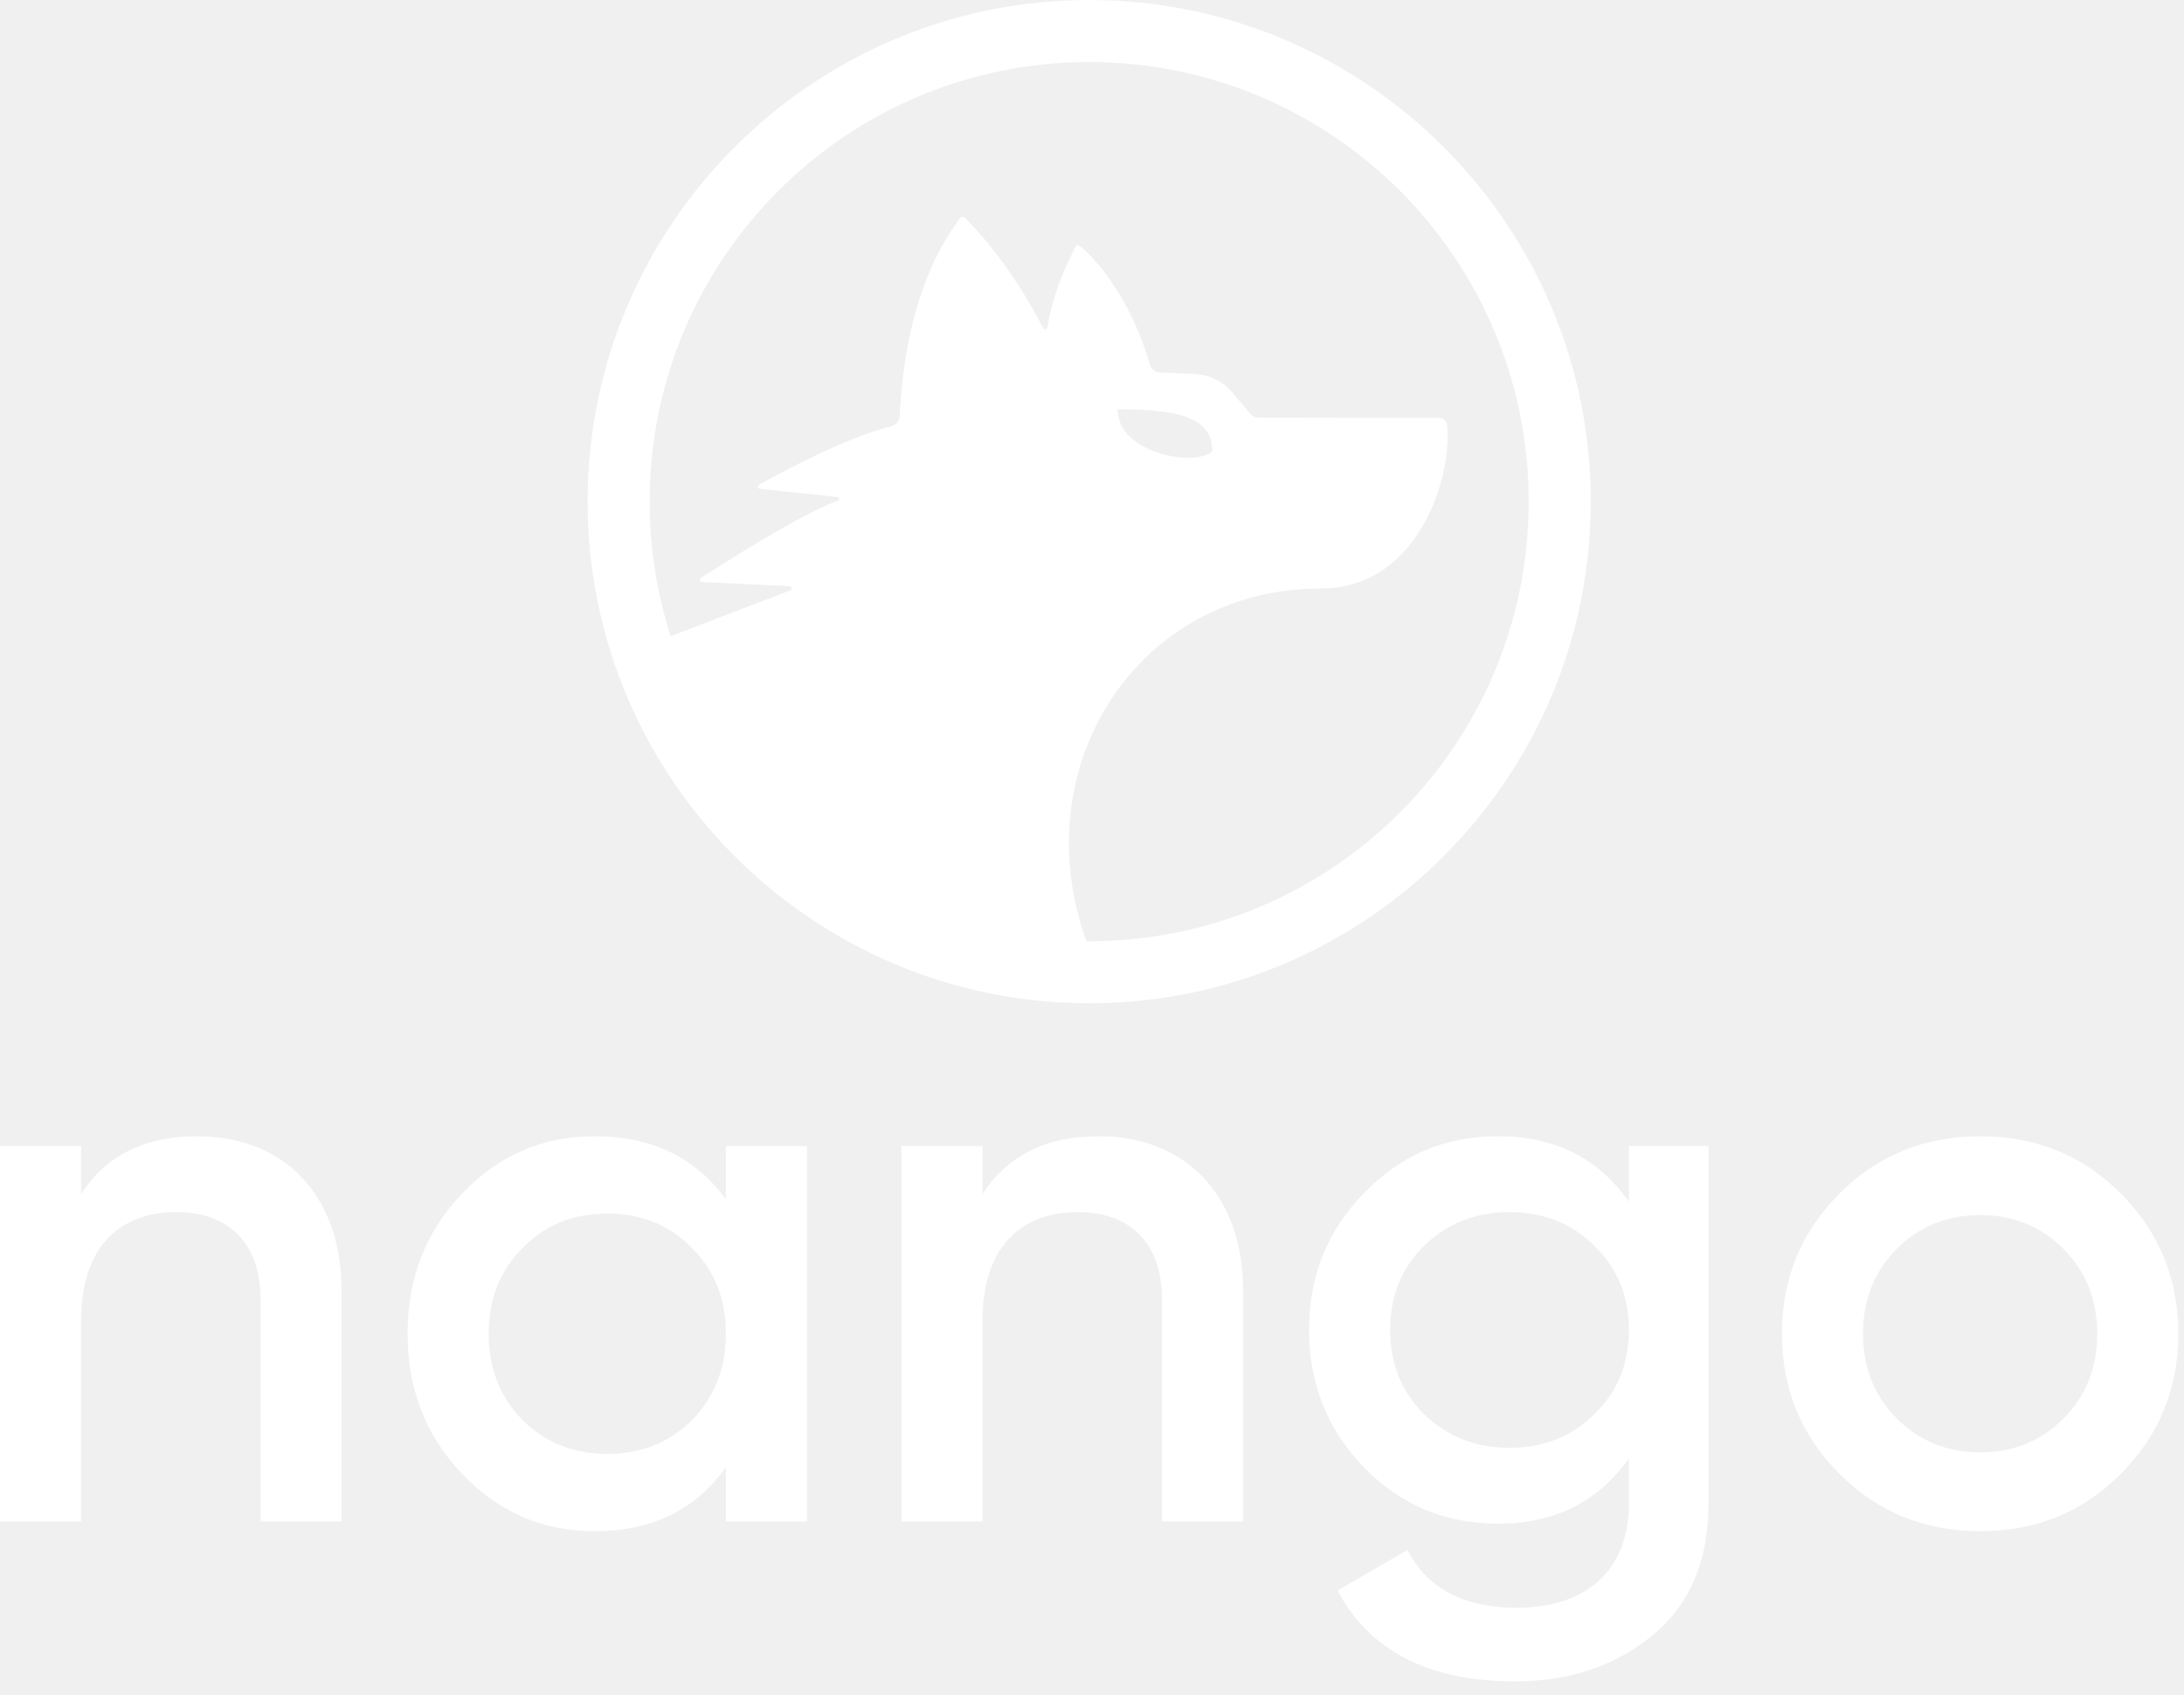
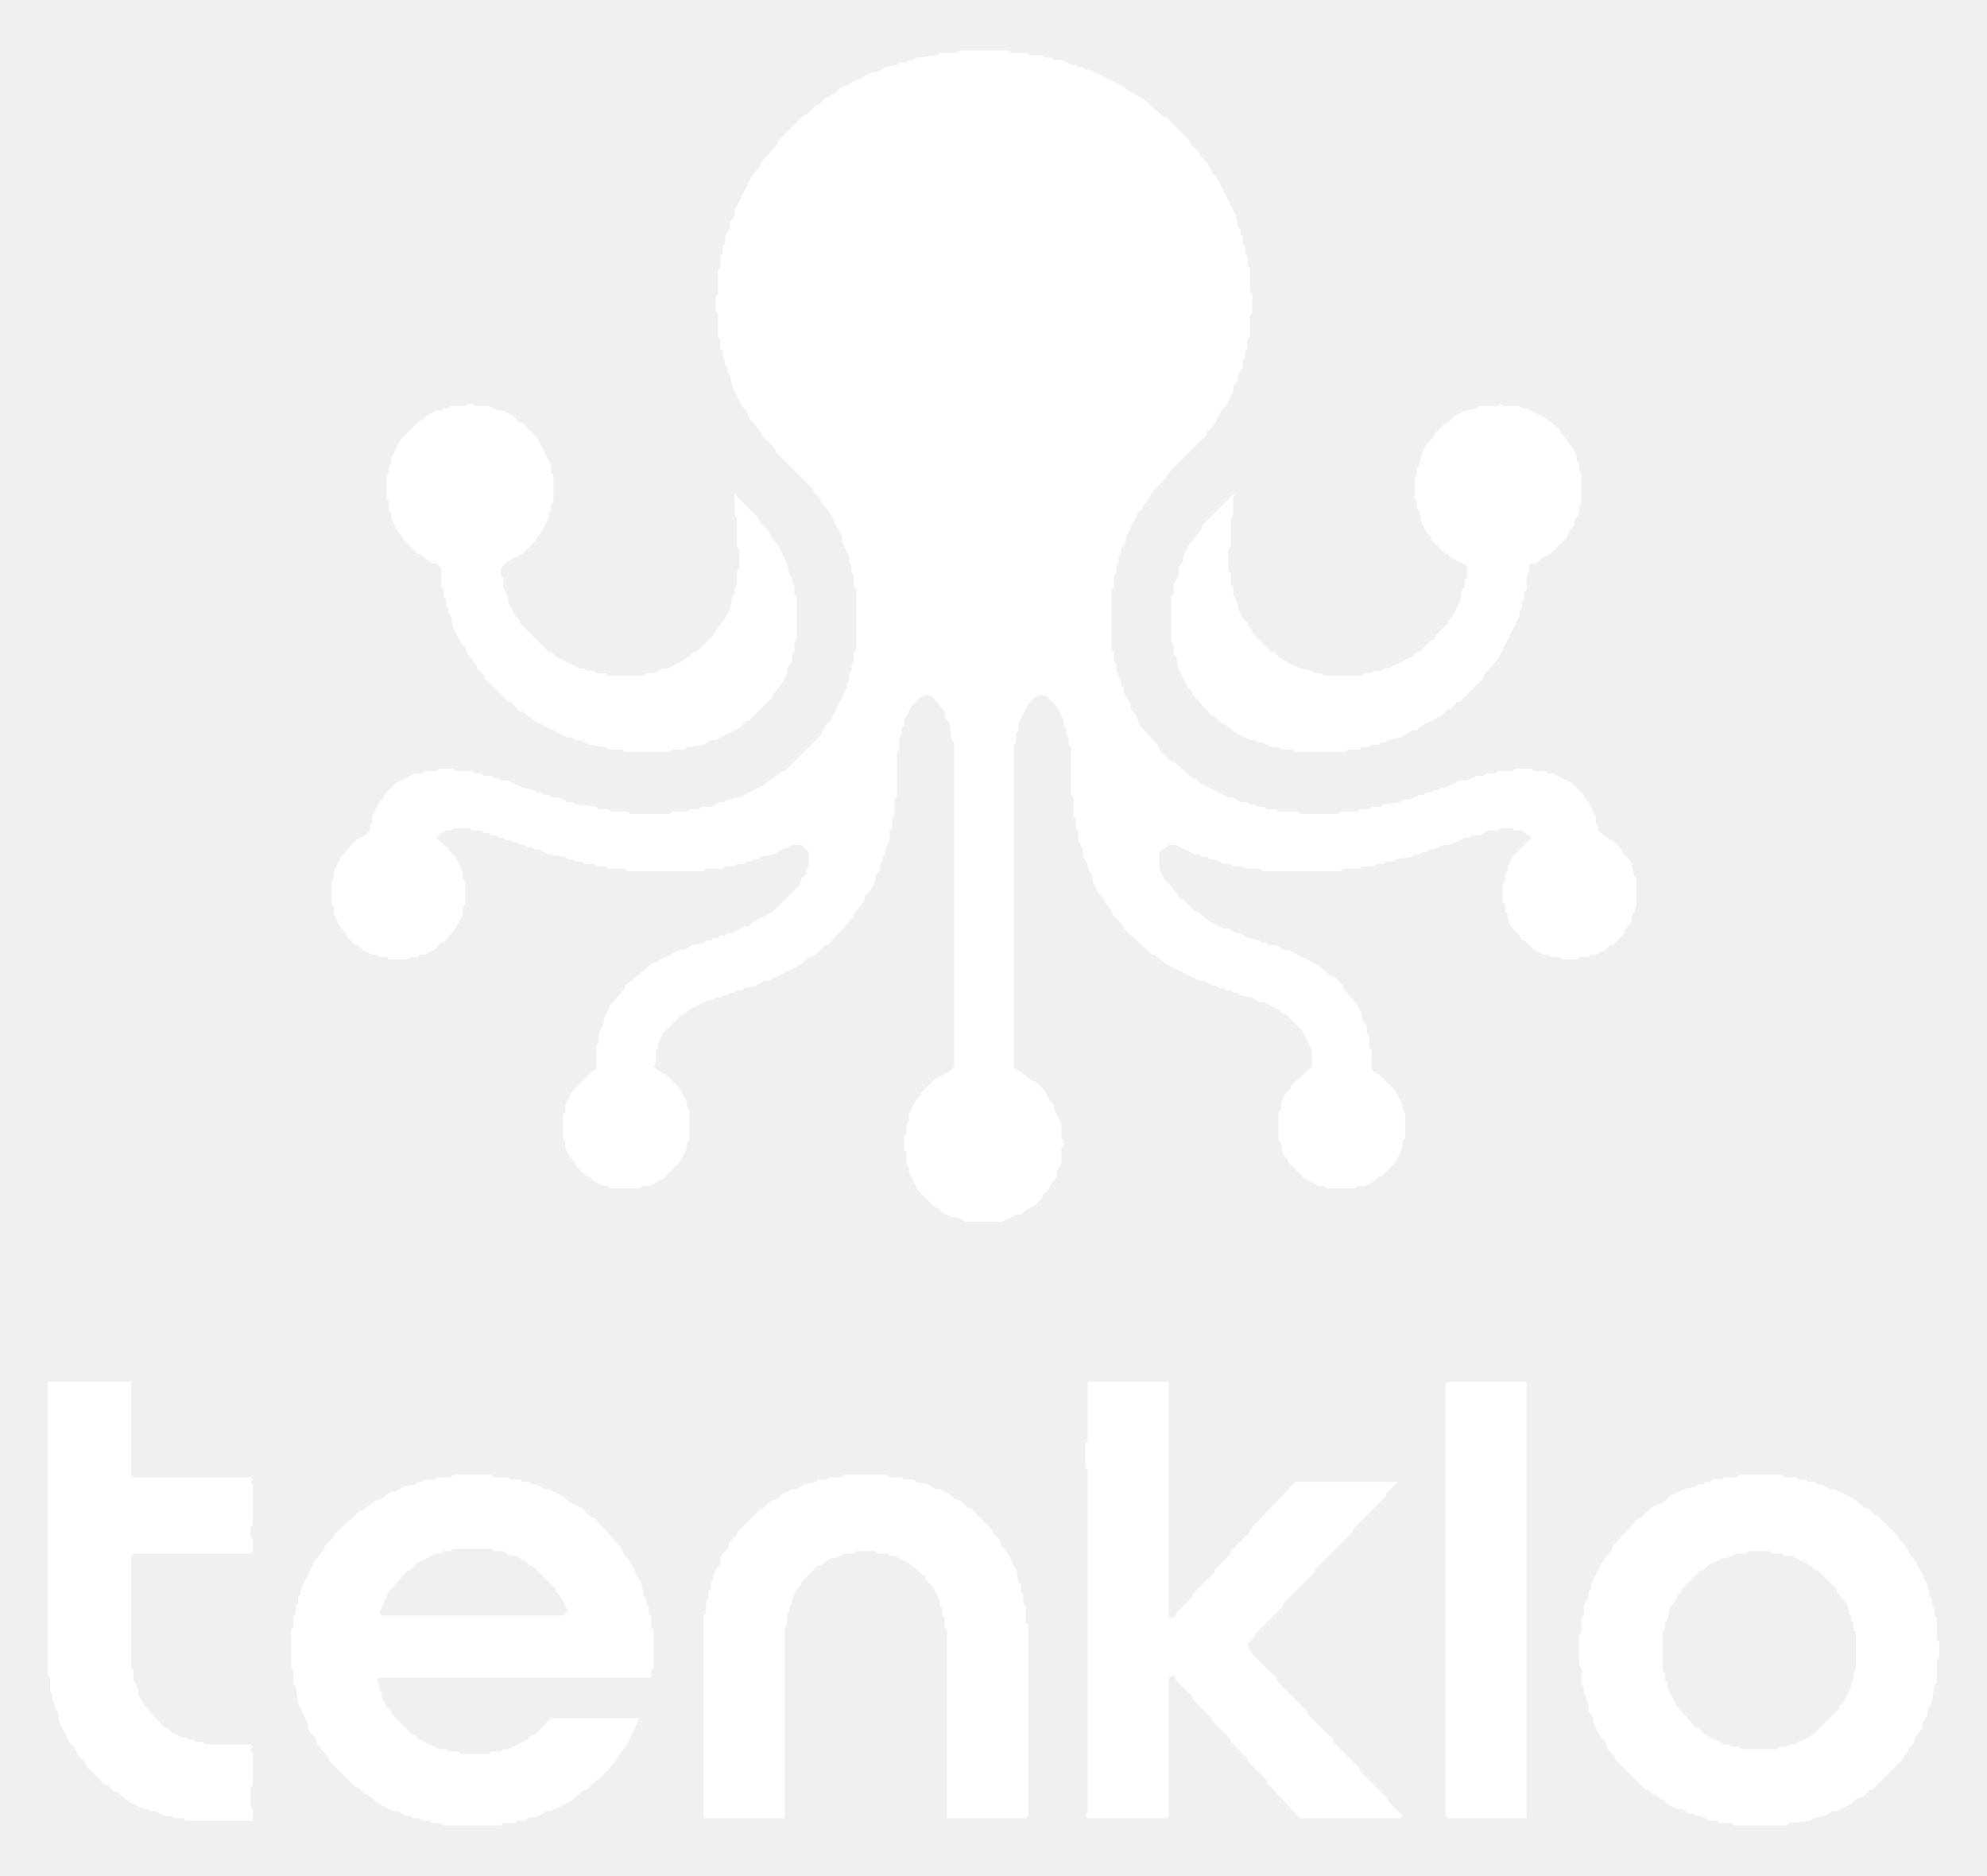
- <svg xmlns="http://www.w3.org/2000/svg" width="250" height="194" viewBox="0 0 250 194" fill="none">
-   <path d="M39.103 147.751V174.133H29.821V148.697C29.821 142.253 26.127 138.727 20.198 138.727C13.666 138.727 9.283 142.767 9.283 151.104V174.133H0V131.165H9.283V136.665C12.118 132.282 16.5 130.049 22.602 130.049C32.485 130.049 39.103 136.752 39.103 147.751Z" fill="white" />
-   <path d="M69.514 166.4C73.383 166.4 76.647 165.109 79.225 162.531C81.805 159.867 83.093 156.602 83.093 152.649C83.093 148.696 81.805 145.431 79.225 142.853C76.647 140.188 73.383 138.9 69.514 138.9C65.647 138.9 62.384 140.188 59.804 142.853C57.226 145.431 55.937 148.696 55.937 152.649C55.937 156.602 57.226 159.867 59.804 162.531C62.384 165.109 65.647 166.4 69.514 166.4ZM83.093 131.165H92.375V174.133H83.093V167.946C79.568 172.845 74.586 175.251 68.053 175.251C62.126 175.251 57.14 173.103 52.928 168.718C48.718 164.337 46.656 158.922 46.656 152.649C46.656 146.29 48.718 140.961 52.928 136.58C57.14 132.197 62.126 130.049 68.053 130.049C74.586 130.049 79.568 132.455 83.093 137.267V131.165Z" fill="white" />
-   <path d="M142.294 147.751V174.133H133.013V148.697C133.013 142.253 129.319 138.727 123.388 138.727C116.857 138.727 112.473 142.767 112.473 151.104V174.133H103.191V131.165H112.473V136.665C115.31 132.282 119.692 130.049 125.794 130.049C135.676 130.049 142.294 136.752 142.294 147.751Z" fill="white" />
-   <path d="M172.793 165.713C176.659 165.713 179.927 164.421 182.503 161.846C185.169 159.268 186.457 156.088 186.457 152.218C186.457 148.351 185.169 145.173 182.503 142.595C179.927 140.016 176.659 138.728 172.793 138.728C168.926 138.728 165.659 140.016 162.997 142.595C160.417 145.173 159.13 148.351 159.13 152.218C159.13 156.088 160.417 159.268 162.997 161.846C165.659 164.421 168.926 165.713 172.793 165.713ZM186.457 131.165H195.566V172.157C195.566 178.688 193.417 183.673 189.121 187.197C184.823 190.718 179.581 192.439 173.481 192.439C163.597 192.439 156.808 189.001 153.112 182.04L161.105 177.4C163.339 181.782 167.55 184.015 173.651 184.015C181.644 184.015 186.457 179.633 186.457 172.157V166.916C182.932 171.9 177.948 174.391 171.503 174.391C165.403 174.391 160.333 172.242 156.121 167.946C151.909 163.563 149.847 158.322 149.847 152.218C149.847 146.118 151.909 140.875 156.121 136.58C160.333 132.197 165.403 130.049 171.503 130.049C177.948 130.049 182.932 132.539 186.457 137.525V131.165Z" fill="white" />
-   <path d="M226.664 166.228C230.446 166.228 233.625 164.94 236.204 162.361C238.78 159.783 240.07 156.515 240.07 152.649C240.07 148.782 238.78 145.515 236.204 142.939C233.625 140.36 230.446 139.07 226.664 139.07C222.883 139.07 219.705 140.36 217.125 142.939C214.547 145.515 213.26 148.782 213.26 152.649C213.26 156.515 214.547 159.783 217.125 162.361C219.705 164.94 222.883 166.228 226.664 166.228ZM210.592 168.719C206.21 164.336 203.976 159.009 203.976 152.649C203.976 146.291 206.21 140.96 210.592 136.579C214.977 132.196 220.39 130.049 226.664 130.049C233.022 130.049 238.352 132.196 242.735 136.579C247.117 140.96 249.352 146.291 249.352 152.649C249.352 159.009 247.117 164.336 242.735 168.719C238.352 173.104 233.022 175.252 226.664 175.252C220.39 175.252 214.977 173.104 210.592 168.719Z" fill="white" />
-   <path d="M127.933 46.834C135.635 46.834 138.763 48.066 138.763 51.655C136.967 53.451 127.933 52.002 127.933 46.834ZM124.676 107.726C124.571 107.726 124.464 107.725 124.358 107.724C117.141 87.647 130.236 67.352 151.228 67.352C162.271 67.352 166.268 54.71 165.641 48.657C165.578 48.185 165.202 47.84 164.762 47.84L144.074 47.809C143.717 47.809 143.376 47.652 143.144 47.38L141.015 44.871C139.972 43.643 138.468 42.902 136.859 42.822L132.719 42.614C132.194 42.588 131.755 42.221 131.614 41.716C129.865 35.48 126.427 30.51 123.643 28.171C123.458 28.016 123.177 28.091 123.068 28.307C121.596 31.219 120.467 34.09 119.881 37.477C119.836 37.734 119.496 37.734 119.362 37.475C116.902 32.696 113.729 28.194 110.45 24.923C110.288 24.761 110.021 24.779 109.884 24.963C107.057 28.788 103.591 35.434 102.988 47.635C102.96 48.177 102.59 48.633 102.065 48.767C96.748 50.118 89.582 53.984 87.113 55.367C86.553 55.681 86.657 55.908 87.128 55.961C87.601 56.015 95.398 56.831 95.74 56.868C96.081 56.904 96.217 57.18 95.792 57.339C91.593 58.901 83.002 64.359 80.362 66.064C79.86 66.389 80.18 66.6 80.462 66.62C80.743 66.639 89.832 67.054 90.246 67.073C90.66 67.092 90.869 67.45 90.339 67.627C90.05 67.724 83.051 70.408 76.768 72.82C75.208 67.965 74.365 62.787 74.365 57.414C74.365 29.627 96.89 7.102 124.676 7.102C152.464 7.102 174.988 29.627 174.988 57.414C174.988 85.201 152.464 107.726 124.676 107.726ZM124.676 -3.05176e-05C93.018 -3.05176e-05 67.262 25.755 67.262 57.414C67.262 89.071 93.018 114.828 124.676 114.828C156.334 114.828 182.091 89.071 182.091 57.414C182.091 25.755 156.334 -3.05176e-05 124.676 -3.05176e-05Z" fill="white" />
+ <svg xmlns="http://www.w3.org/2000/svg" width="250" height="236" viewBox="214 247 833 784" fill="none" role="img" aria-label="Tenklo">
+   <path fill-rule="evenodd" d="M868,426 L862,421 L854,417 L852,417 L851,416 L844,416 L843,415 L842,416 L834,416 L833,417 L828,418 L824,420 L821,423 L820,423 L815,428 L815,429 L812,432 L810,436 L809,441 L808,442 L808,445 L807,446 L807,455 L808,456 L808,459 L809,460 L810,465 L812,469 L814,471 L814,472 L820,478 L821,478 L823,480 L829,483 L829,488 L828,489 L828,492 L827,493 L826,498 L823,504 L821,506 L821,507 L816,512 L815,514 L814,514 L809,519 L808,519 L806,521 L796,526 L794,526 L793,527 L790,527 L789,528 L786,528 L785,529 L769,529 L768,528 L765,528 L764,527 L759,526 L751,522 L748,519 L747,519 L739,511 L739,510 L737,508 L737,507 L735,505 L733,501 L733,499 L731,495 L731,492 L730,491 L730,486 L729,485 L729,476 L730,475 L730,463 L731,462 L731,454 L732,453 L731,453 L718,466 L718,467 L712,475 L710,479 L710,481 L708,484 L708,487 L706,491 L706,495 L705,496 L705,515 L706,516 L706,520 L707,521 L708,526 L712,534 L714,536 L714,537 L722,546 L723,546 L726,549 L727,549 L732,553 L738,556 L740,556 L741,557 L743,557 L747,559 L750,559 L751,560 L756,560 L757,561 L778,561 L779,560 L784,560 L785,559 L788,559 L789,558 L792,558 L793,557 L795,557 L796,556 L801,555 L806,552 L808,552 L810,550 L818,546 L821,543 L822,543 L825,540 L826,540 L836,530 L836,529 L842,522 L851,504 L851,502 L852,501 L852,498 L853,497 L853,494 L854,493 L854,487 L855,486 L855,483 L856,482 L858,482 L860,480 L864,478 L871,471 L872,468 L874,466 L874,464 L876,461 L876,458 L877,457 L877,444 L876,443 L876,440 L875,439 L875,437 L873,433 L871,431 L871,430 L868,427Z M382,430 L378,438 L378,440 L377,441 L377,444 L376,445 L376,455 L377,456 L377,460 L378,461 L378,463 L381,469 L383,471 L383,472 L389,478 L390,478 L395,482 L397,482 L399,484 L399,492 L400,493 L400,496 L401,497 L401,500 L402,501 L402,503 L403,504 L404,509 L407,515 L409,517 L410,520 L414,525 L414,526 L417,529 L417,530 L427,540 L428,540 L432,544 L433,544 L438,548 L452,555 L454,555 L455,556 L457,556 L461,558 L468,559 L469,560 L475,560 L476,561 L495,561 L496,560 L501,560 L502,559 L509,558 L512,556 L514,556 L524,551 L527,548 L528,548 L538,538 L538,537 L542,532 L544,528 L544,526 L546,523 L546,520 L547,519 L547,515 L548,514 L548,496 L547,495 L547,491 L546,490 L546,488 L545,487 L544,482 L540,474 L538,472 L536,468 L532,464 L532,463 L522,453 L522,462 L523,463 L523,475 L524,476 L524,484 L523,485 L523,491 L522,492 L522,495 L521,496 L520,501 L518,505 L514,510 L514,511 L506,519 L505,519 L500,523 L494,526 L492,526 L488,528 L485,528 L484,529 L469,529 L468,528 L464,528 L463,527 L460,527 L459,526 L457,526 L447,521 L445,519 L444,519 L432,507 L432,506 L430,504 L427,498 L427,496 L425,492 L425,488 L424,487 L424,484 L427,481 L433,478 L439,472 L439,471 L441,469 L444,463 L444,461 L445,460 L445,457 L446,456 L446,445 L445,444 L445,441 L439,429 L433,423 L432,423 L429,420 L425,418 L423,418 L419,416 L413,416 L412,415 L410,415 L409,416 L403,416 L402,417 L400,417 L399,418 L397,418 L393,420 L391,422 L390,422Z M580,276 L566,283 L564,285 L560,287 L557,290 L556,290 L552,294 L551,294 L540,305 L540,306 L533,314 L533,315 L529,320 L522,334 L522,336 L520,339 L520,341 L518,345 L518,348 L517,349 L517,352 L516,353 L516,358 L515,359 L515,369 L514,370 L514,376 L515,377 L515,387 L516,388 L516,392 L517,393 L517,396 L518,397 L518,399 L519,400 L519,402 L520,403 L521,408 L525,416 L527,418 L528,421 L533,427 L533,428 L539,434 L539,435 L555,451 L555,452 L558,455 L558,456 L562,461 L567,471 L567,473 L570,479 L570,482 L571,483 L571,486 L572,487 L572,492 L573,493 L573,518 L572,519 L572,523 L571,524 L571,527 L570,528 L570,531 L569,532 L569,534 L562,548 L560,550 L558,554 L543,569 L542,569 L534,575 L524,580 L522,580 L521,581 L519,581 L518,582 L516,582 L512,584 L508,584 L507,585 L503,585 L502,586 L496,586 L495,587 L478,587 L477,586 L470,586 L469,585 L465,585 L464,584 L455,583 L454,582 L452,582 L448,580 L445,580 L444,579 L442,579 L441,578 L439,578 L438,577 L433,576 L427,573 L424,573 L423,572 L421,572 L420,571 L417,571 L416,570 L413,570 L412,569 L405,569 L404,568 L398,568 L397,569 L392,569 L391,570 L388,570 L380,574 L375,579 L375,580 L373,582 L370,588 L370,591 L369,592 L369,594 L367,596 L363,598 L357,605 L354,611 L354,614 L353,615 L353,625 L354,626 L354,629 L357,635 L359,637 L359,638 L363,642 L364,642 L366,644 L370,646 L372,646 L373,647 L376,647 L377,648 L385,648 L386,647 L389,647 L390,646 L392,646 L396,644 L399,641 L400,641 L405,635 L408,629 L408,626 L409,625 L409,615 L408,614 L408,611 L405,605 L402,602 L402,601 L400,600 L397,597 L399,595 L401,594 L403,594 L404,593 L411,593 L412,594 L416,594 L417,595 L419,595 L420,596 L422,596 L423,597 L425,597 L426,598 L428,598 L429,599 L431,599 L432,600 L434,600 L435,601 L437,601 L438,602 L440,602 L444,604 L451,605 L452,606 L454,606 L455,607 L458,607 L459,608 L463,608 L464,609 L468,609 L469,610 L476,610 L477,611 L509,611 L510,610 L517,610 L518,609 L522,609 L523,608 L526,608 L527,607 L529,607 L530,606 L532,606 L533,605 L538,604 L546,600 L550,600 L553,603 L553,609 L552,610 L552,612 L550,614 L549,617 L538,628 L530,632 L528,634 L526,634 L521,637 L519,637 L518,638 L516,638 L515,639 L513,639 L512,640 L510,640 L509,641 L504,642 L501,644 L499,644 L487,650 L476,659 L476,660 L470,667 L467,673 L467,675 L465,679 L465,683 L464,684 L464,694 L462,695 L454,703 L451,709 L451,712 L450,713 L450,723 L451,724 L451,727 L453,731 L455,733 L455,734 L460,739 L461,739 L463,741 L467,743 L469,743 L470,744 L482,744 L483,743 L486,743 L492,740 L499,733 L502,727 L502,725 L503,724 L503,711 L502,710 L502,708 L499,702 L493,696 L492,696 L488,693 L489,691 L489,686 L490,685 L490,683 L492,679 L500,671 L501,671 L503,669 L511,665 L513,665 L514,664 L516,664 L517,663 L519,663 L520,662 L522,662 L523,661 L525,661 L526,660 L531,659 L534,657 L536,657 L550,650 L552,648 L556,646 L560,642 L561,642 L572,630 L572,629 L576,624 L577,621 L579,619 L581,615 L581,613 L583,610 L583,608 L584,607 L584,605 L585,604 L585,602 L587,598 L587,594 L588,593 L588,589 L589,588 L589,581 L590,580 L590,561 L591,560 L591,555 L592,554 L592,551 L593,550 L593,548 L596,542 L600,538 L603,537 L605,538 L610,544 L610,546 L612,549 L613,556 L614,557 L614,693 L612,695 L606,698 L600,704 L600,705 L598,707 L595,713 L595,716 L594,717 L594,721 L593,722 L593,728 L594,729 L594,734 L595,735 L595,737 L599,745 L606,752 L607,752 L609,754 L613,756 L615,756 L619,758 L634,758 L640,755 L642,755 L644,753 L648,751 L651,748 L651,747 L654,744 L654,743 L657,739 L657,737 L659,733 L659,727 L660,726 L660,724 L659,723 L659,717 L656,711 L656,709 L654,707 L652,703 L648,699 L647,699 L639,693 L639,558 L640,557 L640,553 L641,552 L641,549 L645,541 L648,538 L651,537 L653,538 L657,542 L660,548 L660,550 L661,551 L661,554 L662,555 L662,558 L663,559 L663,579 L664,580 L664,588 L665,589 L665,593 L666,594 L666,598 L668,602 L668,605 L670,608 L670,610 L672,613 L672,615 L675,621 L677,623 L677,624 L679,626 L681,630 L685,634 L685,635 L697,646 L698,646 L703,650 L717,657 L719,657 L722,659 L724,659 L725,660 L727,660 L728,661 L730,661 L731,662 L733,662 L734,663 L739,664 L742,666 L744,666 L750,669 L752,671 L753,671 L760,678 L764,686 L764,693 L755,701 L755,702 L753,704 L751,708 L751,711 L750,712 L750,724 L751,725 L752,730 L754,732 L754,733 L761,740 L767,743 L769,743 L770,744 L782,744 L783,743 L786,743 L790,741 L792,739 L793,739 L799,733 L802,727 L802,724 L803,723 L803,712 L802,711 L802,709 L799,703 L792,696 L791,696 L789,694 L789,686 L788,685 L788,680 L787,679 L787,676 L785,673 L785,671 L783,667 L777,660 L777,659 L773,655 L772,655 L766,650 L754,644 L752,644 L749,642 L746,642 L745,641 L743,641 L742,640 L737,639 L734,637 L732,637 L729,635 L727,635 L721,632 L716,628 L715,628 L710,623 L708,622 L708,621 L702,614 L700,610 L700,603 L704,600 L707,600 L715,604 L717,604 L718,605 L720,605 L721,606 L723,606 L727,608 L730,608 L731,609 L735,609 L736,610 L742,610 L743,611 L776,611 L777,610 L784,610 L785,609 L790,609 L791,608 L794,608 L795,607 L798,607 L799,606 L806,605 L807,604 L809,604 L810,603 L812,603 L813,602 L815,602 L819,600 L822,600 L828,597 L830,597 L831,596 L834,596 L838,594 L842,594 L843,593 L848,593 L849,594 L852,594 L856,597 L848,605 L846,609 L846,611 L845,612 L845,615 L844,616 L844,624 L845,625 L845,628 L846,629 L846,631 L848,635 L851,638 L852,640 L853,640 L857,644 L861,646 L863,646 L864,647 L868,647 L869,648 L875,648 L876,647 L880,647 L881,646 L883,646 L887,644 L889,642 L890,642 L895,637 L895,636 L898,632 L898,630 L900,626 L900,614 L899,613 L898,608 L897,606 L894,603 L894,602 L890,598 L889,598 L884,594 L884,592 L883,591 L883,588 L880,582 L878,580 L878,579 L873,574 L865,570 L863,570 L862,569 L857,569 L856,568 L849,568 L848,569 L842,569 L841,570 L837,570 L836,571 L833,571 L829,573 L826,573 L820,576 L818,576 L817,577 L815,577 L814,578 L812,578 L811,579 L809,579 L805,581 L802,581 L801,582 L794,583 L793,584 L789,584 L788,585 L784,585 L783,586 L776,586 L775,587 L759,587 L758,586 L750,586 L749,585 L745,585 L744,584 L741,584 L740,583 L738,583 L737,582 L734,582 L731,580 L729,580 L717,574 L715,572 L714,572 L706,565 L705,565 L700,560 L700,559 L692,550 L690,545 L688,543 L688,541 L685,536 L685,534 L684,533 L684,531 L682,527 L682,524 L681,523 L681,519 L680,518 L680,493 L681,492 L681,487 L682,486 L682,483 L683,482 L683,479 L684,478 L684,476 L686,473 L686,471 L691,461 L693,459 L693,458 L695,456 L697,452 L703,446 L703,445 L720,428 L720,427 L723,424 L726,418 L728,416 L731,410 L731,408 L733,405 L733,403 L735,400 L735,397 L736,396 L736,393 L737,392 L737,388 L738,387 L738,378 L739,377 L739,369 L738,368 L738,358 L737,357 L737,353 L736,352 L736,349 L735,348 L735,345 L734,344 L734,342 L733,341 L732,336 L724,320 L722,318 L720,314 L717,311 L717,310 L713,306 L713,305 L703,295 L702,295 L693,287 L687,284 L685,282 L671,275 L669,275 L668,274 L666,274 L665,273 L663,273 L659,271 L656,271 L655,270 L652,270 L651,269 L646,269 L645,268 L638,268 L637,267 L616,267 L615,268 L608,268 L607,269 L598,270 L597,271 L595,271 L594,272 L591,272 L590,273 L585,274 L582,276Z" fill="#FFFFFF" />
+   <path fill-rule="evenodd" d="M943,864 L942,865 L937,865 L936,866 L932,866 L931,867 L929,867 L928,868 L926,868 L925,869 L920,870 L914,873 L912,875 L906,878 L902,882 L901,882 L890,894 L890,895 L886,900 L881,910 L881,912 L880,913 L880,915 L878,919 L878,923 L877,924 L877,930 L876,931 L876,944 L877,945 L877,952 L878,953 L878,956 L879,957 L879,959 L880,960 L880,963 L882,966 L882,968 L885,974 L887,976 L888,979 L891,982 L891,983 L904,996 L905,996 L907,998 L908,998 L910,1000 L911,1000 L913,1002 L917,1004 L919,1004 L922,1006 L924,1006 L925,1007 L927,1007 L931,1009 L934,1009 L935,1010 L940,1010 L941,1011 L963,1011 L964,1010 L973,1009 L974,1008 L979,1007 L982,1005 L984,1005 L990,1002 L992,1000 L995,999 L998,996 L999,996 L1012,983 L1012,982 L1014,980 L1014,979 L1016,977 L1017,974 L1020,970 L1020,968 L1022,965 L1022,963 L1024,959 L1025,952 L1026,951 L1026,942 L1027,941 L1027,934 L1026,933 L1026,924 L1025,923 L1025,920 L1024,919 L1024,916 L1023,915 L1022,910 L1017,900 L1015,898 L1013,894 L1010,891 L1010,890 L1001,881 L1000,881 L997,878 L996,878 L991,874 L983,870 L981,870 L978,868 L976,868 L975,867 L972,867 L971,866 L968,866 L967,865 L962,865 L961,864Z M947,896 L956,896 L957,897 L961,897 L962,898 L965,898 L973,902 L975,904 L976,904 L984,912 L984,913 L988,918 L989,920 L989,922 L990,923 L990,925 L991,926 L991,929 L992,930 L992,946 L991,947 L991,950 L990,951 L990,953 L987,959 L985,961 L985,962 L974,973 L966,977 L964,977 L963,978 L960,978 L959,979 L944,979 L943,978 L940,978 L939,977 L937,977 L929,973 L926,970 L925,970 L917,961 L913,953 L913,951 L912,950 L912,947 L911,946 L911,930 L912,929 L912,926 L913,925 L914,920 L917,916 L917,915 L919,913 L919,912 L927,904 L928,904 L930,902 L936,899 L938,899 L942,897 L946,897Z M533,878 L523,888 L523,889 L520,892 L519,895 L517,897 L516,899 L516,901 L513,906 L513,908 L512,909 L512,912 L511,913 L511,916 L510,917 L510,922 L509,923 L509,1008 L543,1008 L543,928 L544,927 L544,922 L545,921 L545,919 L546,918 L546,916 L548,912 L550,910 L550,909 L557,902 L558,902 L562,899 L564,899 L568,897 L572,897 L573,896 L581,896 L582,897 L586,897 L587,898 L589,898 L595,901 L602,907 L602,908 L605,911 L608,917 L608,919 L609,920 L609,923 L610,924 L610,928 L611,929 L611,1008 L644,1008 L645,1007 L645,927 L644,926 L644,919 L643,918 L643,914 L642,913 L642,910 L641,909 L640,904 L636,896 L634,894 L633,891 L630,888 L630,887 L621,878 L620,878 L617,875 L614,874 L612,872 L608,870 L606,870 L603,868 L598,867 L597,866 L593,866 L592,865 L587,865 L586,864 L568,864 L567,865 L562,865 L561,866 L557,866 L556,867 L551,868 L548,870 L546,870 L542,872 L540,874 L537,875 L534,878Z M392,866 L391,867 L389,867 L388,868 L383,869 L380,871 L378,871 L374,874 L371,875 L366,879 L365,879 L354,889 L354,890 L350,894 L350,895 L346,900 L340,912 L340,914 L339,915 L339,918 L338,919 L338,922 L337,923 L337,928 L336,929 L336,945 L337,946 L337,952 L338,953 L339,960 L343,968 L343,970 L344,972 L346,974 L347,977 L352,983 L352,984 L363,995 L364,995 L367,998 L368,998 L373,1002 L379,1005 L381,1005 L384,1007 L386,1007 L387,1008 L390,1008 L391,1009 L394,1009 L395,1010 L399,1010 L400,1011 L424,1011 L425,1010 L430,1010 L431,1009 L434,1009 L435,1008 L440,1007 L443,1005 L445,1005 L453,1001 L459,996 L460,996 L464,992 L465,992 L473,983 L473,982 L477,977 L482,966 L445,966 L438,973 L437,973 L435,975 L427,979 L425,979 L424,980 L420,980 L419,981 L407,981 L406,980 L402,980 L401,979 L398,979 L390,975 L388,973 L387,973 L378,964 L378,963 L376,961 L374,957 L374,955 L373,954 L373,952 L372,950 L373,949 L487,949 L487,946 L488,945 L488,929 L487,928 L487,923 L486,922 L486,919 L485,918 L485,916 L484,915 L483,910 L478,900 L476,898 L474,894 L463,882 L462,882 L458,878 L452,875 L450,873 L444,870 L442,870 L439,868 L437,868 L436,867 L433,867 L432,866 L428,866 L427,865 L421,865 L420,864 L404,864 L403,865 L397,865 L396,866Z M373,922 L377,913 L385,904 L386,904 L389,901 L397,897 L399,897 L400,896 L403,896 L404,895 L420,895 L421,896 L425,896 L428,898 L430,898 L434,900 L436,902 L437,902 L447,912 L447,913 L449,915 L452,921 L450,923 L374,923Z M821,825 L820,826 L820,1007 L821,1008 L854,1008 L854,825Z M670,825 L670,850 L669,851 L669,861 L670,862 L670,1005 L669,1007 L670,1008 L703,1008 L704,1007 L704,949 L706,948 L707,950 L714,957 L714,958 L722,966 L722,967 L730,975 L730,976 L737,983 L737,984 L745,992 L745,993 L759,1008 L801,1008 L802,1007 L796,1001 L796,1000 L784,988 L784,987 L773,976 L773,975 L762,964 L762,963 L749,950 L749,949 L738,938 L737,935 L740,932 L740,931 L752,919 L752,918 L765,905 L765,904 L781,888 L781,887 L795,873 L795,872 L800,867 L757,867 L738,887 L738,888 L730,896 L730,897 L723,904 L723,905 L714,914 L714,915 L707,922 L707,923 L705,924 L704,923 L704,825Z M234,825 L234,948 L235,949 L235,955 L236,956 L236,959 L237,960 L237,962 L238,963 L239,968 L243,976 L245,978 L247,982 L250,985 L250,986 L258,994 L259,994 L262,997 L263,997 L268,1001 L274,1004 L276,1004 L277,1005 L279,1005 L283,1007 L286,1007 L287,1008 L291,1008 L292,1009 L320,1009 L320,1004 L319,1003 L319,995 L320,994 L320,981 L319,979 L320,978 L319,977 L300,977 L299,976 L296,976 L295,975 L293,975 L292,974 L290,974 L286,972 L284,970 L283,970 L274,960 L272,956 L272,954 L270,950 L270,946 L269,945 L269,898 L270,897 L319,897 L320,896 L320,891 L319,890 L319,886 L320,885 L320,868 L319,867 L320,866 L319,865 L270,865 L269,864 L269,825Z" fill="#FFFFFF" />
</svg>
